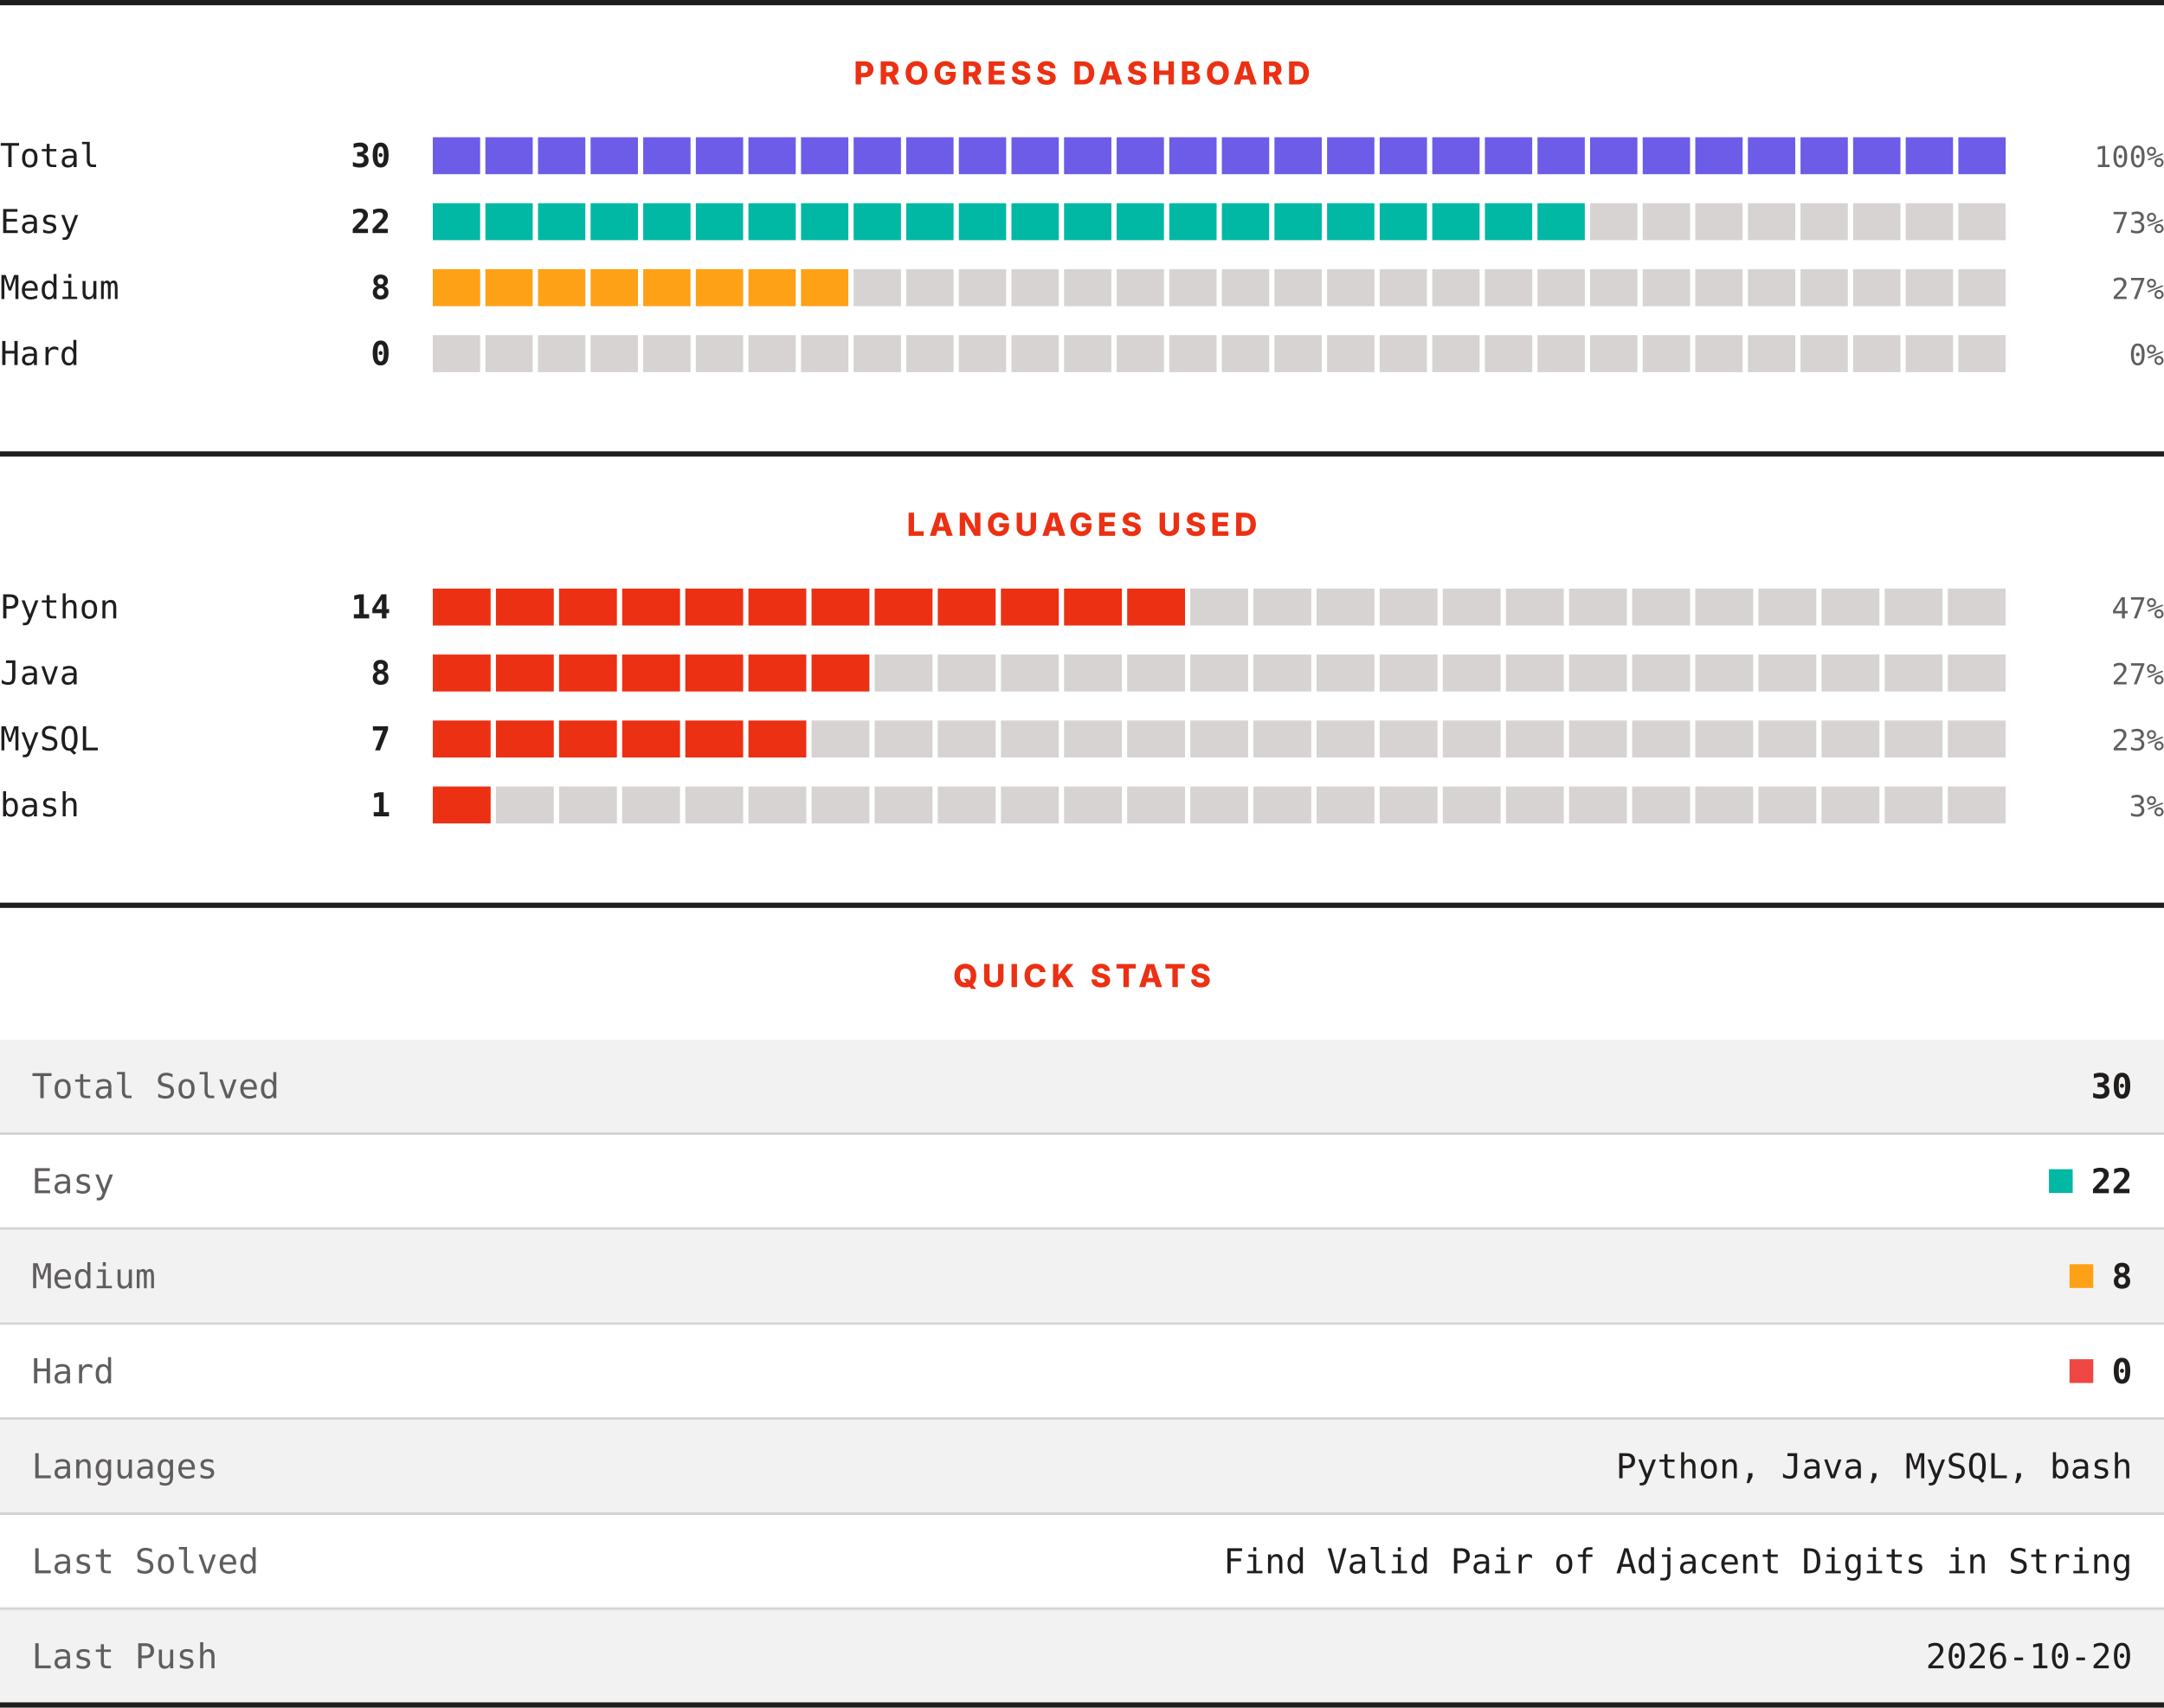
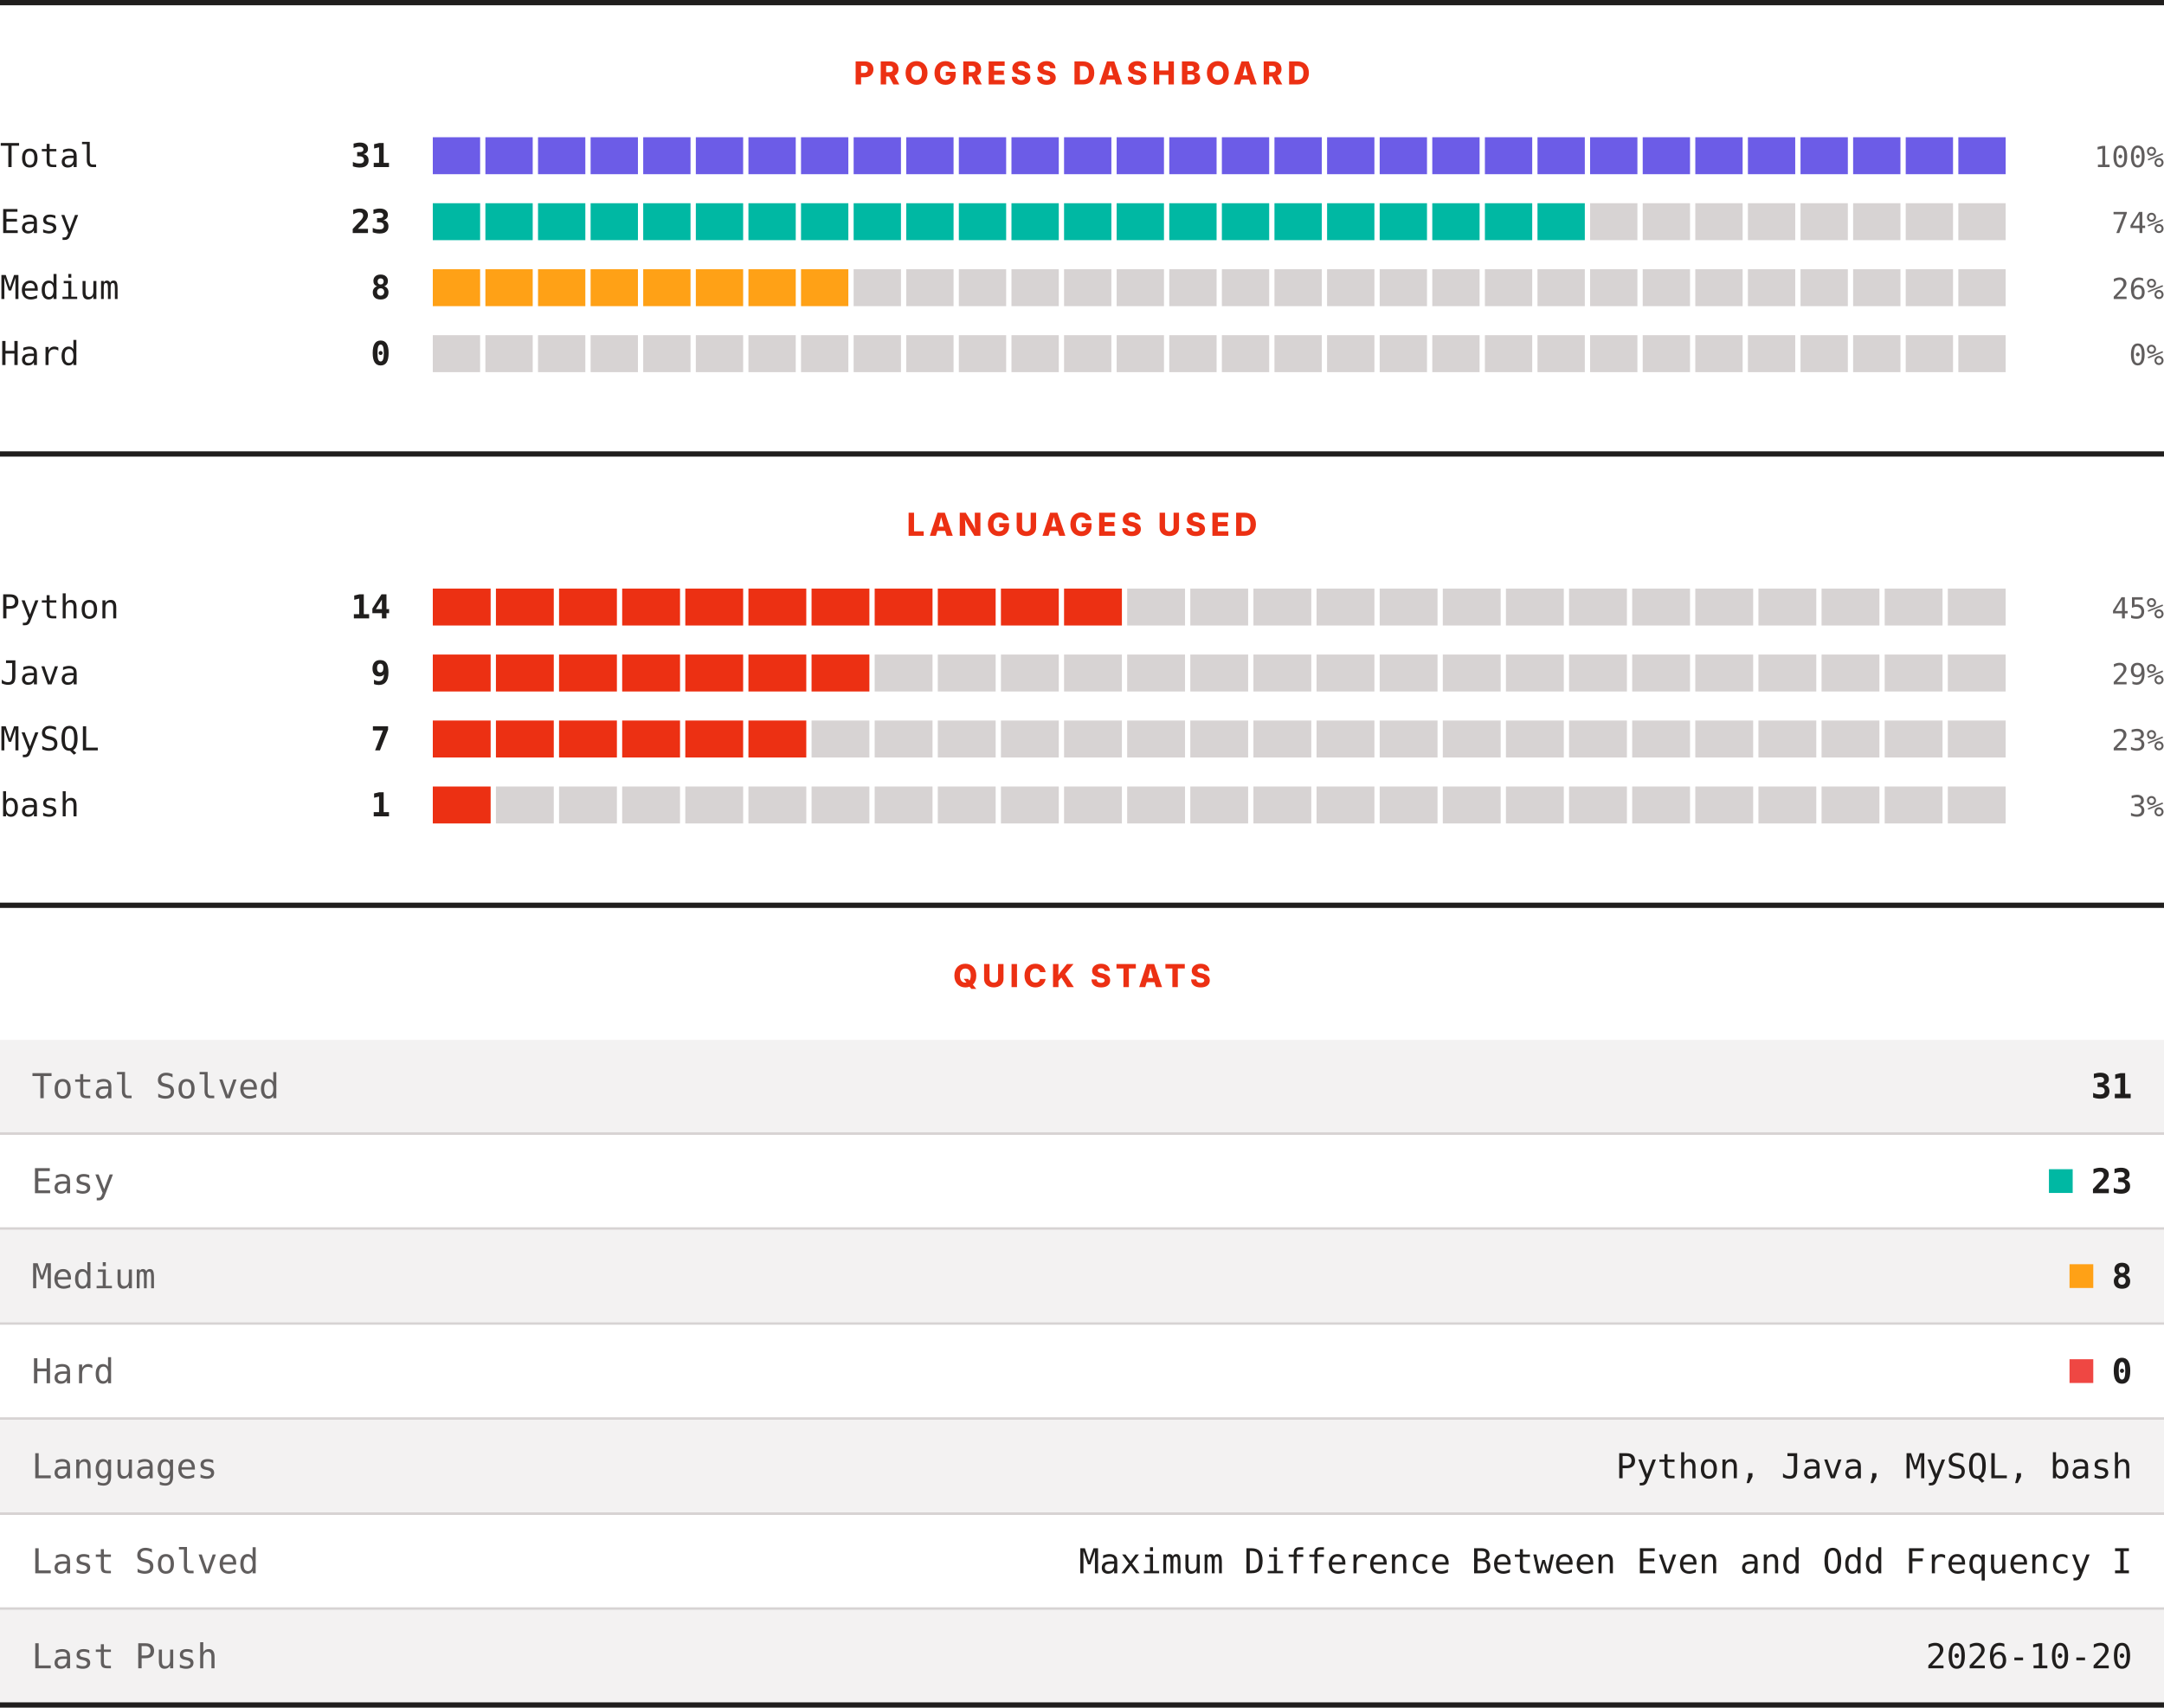
<svg xmlns="http://www.w3.org/2000/svg" width="820" height="647" viewBox="0 0 820 647" role="img" aria-label="LeetCode progress, languages and quick stats">
  <rect width="820" height="647" fill="#ffffff" />
  <rect x="0" y="0" width="820" height="2" fill="#201e1d" />
  <text x="410" y="32" text-anchor="middle" font-family="Archivo, system-ui, -apple-system, Segoe UI, sans-serif" font-size="12" font-weight="800" letter-spacing="1.68" fill="#ec3013">PROGRESS DASHBOARD</text>
  <text x="0" y="63.3" font-family="ui-monospace, SFMono-Regular, Menlo, Consolas, monospace" font-size="12.5" fill="#201e1d">Total</text>
-   <text x="148" y="63.3" text-anchor="end" font-family="ui-monospace, SFMono-Regular, Menlo, Consolas, monospace" font-size="12.5" font-weight="700" fill="#201e1d">30</text>
+   <text x="148" y="63.3" text-anchor="end" font-family="ui-monospace, SFMono-Regular, Menlo, Consolas, monospace" font-size="12.5" font-weight="700" fill="#201e1d">31</text>
  <rect x="164.00" y="52" width="17.93" height="14" fill="#6c5ce7" />
  <rect x="183.93" y="52" width="17.93" height="14" fill="#6c5ce7" />
  <rect x="203.87" y="52" width="17.93" height="14" fill="#6c5ce7" />
  <rect x="223.80" y="52" width="17.93" height="14" fill="#6c5ce7" />
  <rect x="243.73" y="52" width="17.93" height="14" fill="#6c5ce7" />
  <rect x="263.67" y="52" width="17.93" height="14" fill="#6c5ce7" />
  <rect x="283.60" y="52" width="17.93" height="14" fill="#6c5ce7" />
  <rect x="303.53" y="52" width="17.93" height="14" fill="#6c5ce7" />
  <rect x="323.47" y="52" width="17.93" height="14" fill="#6c5ce7" />
  <rect x="343.40" y="52" width="17.93" height="14" fill="#6c5ce7" />
  <rect x="363.33" y="52" width="17.93" height="14" fill="#6c5ce7" />
  <rect x="383.27" y="52" width="17.93" height="14" fill="#6c5ce7" />
  <rect x="403.20" y="52" width="17.93" height="14" fill="#6c5ce7" />
  <rect x="423.13" y="52" width="17.93" height="14" fill="#6c5ce7" />
  <rect x="443.07" y="52" width="17.93" height="14" fill="#6c5ce7" />
  <rect x="463.00" y="52" width="17.93" height="14" fill="#6c5ce7" />
  <rect x="482.93" y="52" width="17.93" height="14" fill="#6c5ce7" />
  <rect x="502.87" y="52" width="17.93" height="14" fill="#6c5ce7" />
  <rect x="522.80" y="52" width="17.93" height="14" fill="#6c5ce7" />
  <rect x="542.73" y="52" width="17.93" height="14" fill="#6c5ce7" />
  <rect x="562.67" y="52" width="17.93" height="14" fill="#6c5ce7" />
  <rect x="582.60" y="52" width="17.93" height="14" fill="#6c5ce7" />
  <rect x="602.53" y="52" width="17.93" height="14" fill="#6c5ce7" />
  <rect x="622.47" y="52" width="17.93" height="14" fill="#6c5ce7" />
  <rect x="642.40" y="52" width="17.93" height="14" fill="#6c5ce7" />
  <rect x="662.33" y="52" width="17.93" height="14" fill="#6c5ce7" />
  <rect x="682.27" y="52" width="17.93" height="14" fill="#6c5ce7" />
  <rect x="702.20" y="52" width="17.93" height="14" fill="#6c5ce7" />
  <rect x="722.13" y="52" width="17.93" height="14" fill="#6c5ce7" />
  <rect x="742.07" y="52" width="17.93" height="14" fill="#6c5ce7" />
  <text x="820" y="63.3" text-anchor="end" font-family="ui-monospace, SFMono-Regular, Menlo, Consolas, monospace" font-size="11" fill="#605d5d">100%</text>
  <text x="0" y="88.3" font-family="ui-monospace, SFMono-Regular, Menlo, Consolas, monospace" font-size="12.5" fill="#201e1d">Easy</text>
-   <text x="148" y="88.3" text-anchor="end" font-family="ui-monospace, SFMono-Regular, Menlo, Consolas, monospace" font-size="12.5" font-weight="700" fill="#201e1d">22</text>
+   <text x="148" y="88.3" text-anchor="end" font-family="ui-monospace, SFMono-Regular, Menlo, Consolas, monospace" font-size="12.5" font-weight="700" fill="#201e1d">23</text>
  <rect x="164.00" y="77" width="17.93" height="14" fill="#00b8a3" />
  <rect x="183.93" y="77" width="17.93" height="14" fill="#00b8a3" />
  <rect x="203.87" y="77" width="17.93" height="14" fill="#00b8a3" />
  <rect x="223.80" y="77" width="17.93" height="14" fill="#00b8a3" />
  <rect x="243.73" y="77" width="17.93" height="14" fill="#00b8a3" />
  <rect x="263.67" y="77" width="17.93" height="14" fill="#00b8a3" />
  <rect x="283.60" y="77" width="17.93" height="14" fill="#00b8a3" />
  <rect x="303.53" y="77" width="17.93" height="14" fill="#00b8a3" />
  <rect x="323.47" y="77" width="17.93" height="14" fill="#00b8a3" />
  <rect x="343.40" y="77" width="17.93" height="14" fill="#00b8a3" />
  <rect x="363.33" y="77" width="17.93" height="14" fill="#00b8a3" />
  <rect x="383.27" y="77" width="17.93" height="14" fill="#00b8a3" />
  <rect x="403.20" y="77" width="17.93" height="14" fill="#00b8a3" />
  <rect x="423.13" y="77" width="17.93" height="14" fill="#00b8a3" />
  <rect x="443.07" y="77" width="17.93" height="14" fill="#00b8a3" />
  <rect x="463.00" y="77" width="17.93" height="14" fill="#00b8a3" />
  <rect x="482.93" y="77" width="17.93" height="14" fill="#00b8a3" />
  <rect x="502.87" y="77" width="17.93" height="14" fill="#00b8a3" />
  <rect x="522.80" y="77" width="17.93" height="14" fill="#00b8a3" />
  <rect x="542.73" y="77" width="17.93" height="14" fill="#00b8a3" />
  <rect x="562.67" y="77" width="17.93" height="14" fill="#00b8a3" />
  <rect x="582.60" y="77" width="17.93" height="14" fill="#00b8a3" />
  <rect x="602.53" y="77" width="17.93" height="14" fill="#d7d3d3" />
  <rect x="622.47" y="77" width="17.93" height="14" fill="#d7d3d3" />
  <rect x="642.40" y="77" width="17.93" height="14" fill="#d7d3d3" />
  <rect x="662.33" y="77" width="17.93" height="14" fill="#d7d3d3" />
  <rect x="682.27" y="77" width="17.93" height="14" fill="#d7d3d3" />
  <rect x="702.20" y="77" width="17.93" height="14" fill="#d7d3d3" />
  <rect x="722.13" y="77" width="17.93" height="14" fill="#d7d3d3" />
  <rect x="742.07" y="77" width="17.93" height="14" fill="#d7d3d3" />
-   <text x="820" y="88.3" text-anchor="end" font-family="ui-monospace, SFMono-Regular, Menlo, Consolas, monospace" font-size="11" fill="#605d5d">73%</text>
+   <text x="820" y="88.3" text-anchor="end" font-family="ui-monospace, SFMono-Regular, Menlo, Consolas, monospace" font-size="11" fill="#605d5d">74%</text>
  <text x="0" y="113.3" font-family="ui-monospace, SFMono-Regular, Menlo, Consolas, monospace" font-size="12.5" fill="#201e1d">Medium</text>
  <text x="148" y="113.3" text-anchor="end" font-family="ui-monospace, SFMono-Regular, Menlo, Consolas, monospace" font-size="12.5" font-weight="700" fill="#201e1d">8</text>
  <rect x="164.00" y="102" width="17.93" height="14" fill="#ffa116" />
  <rect x="183.93" y="102" width="17.93" height="14" fill="#ffa116" />
  <rect x="203.87" y="102" width="17.93" height="14" fill="#ffa116" />
  <rect x="223.80" y="102" width="17.93" height="14" fill="#ffa116" />
  <rect x="243.73" y="102" width="17.93" height="14" fill="#ffa116" />
  <rect x="263.67" y="102" width="17.93" height="14" fill="#ffa116" />
  <rect x="283.60" y="102" width="17.93" height="14" fill="#ffa116" />
  <rect x="303.53" y="102" width="17.93" height="14" fill="#ffa116" />
  <rect x="323.47" y="102" width="17.93" height="14" fill="#d7d3d3" />
  <rect x="343.40" y="102" width="17.93" height="14" fill="#d7d3d3" />
  <rect x="363.33" y="102" width="17.93" height="14" fill="#d7d3d3" />
  <rect x="383.27" y="102" width="17.93" height="14" fill="#d7d3d3" />
  <rect x="403.20" y="102" width="17.93" height="14" fill="#d7d3d3" />
  <rect x="423.13" y="102" width="17.93" height="14" fill="#d7d3d3" />
  <rect x="443.07" y="102" width="17.93" height="14" fill="#d7d3d3" />
  <rect x="463.00" y="102" width="17.93" height="14" fill="#d7d3d3" />
  <rect x="482.93" y="102" width="17.93" height="14" fill="#d7d3d3" />
  <rect x="502.87" y="102" width="17.93" height="14" fill="#d7d3d3" />
  <rect x="522.80" y="102" width="17.93" height="14" fill="#d7d3d3" />
  <rect x="542.73" y="102" width="17.93" height="14" fill="#d7d3d3" />
  <rect x="562.67" y="102" width="17.93" height="14" fill="#d7d3d3" />
  <rect x="582.60" y="102" width="17.93" height="14" fill="#d7d3d3" />
  <rect x="602.53" y="102" width="17.93" height="14" fill="#d7d3d3" />
  <rect x="622.47" y="102" width="17.93" height="14" fill="#d7d3d3" />
  <rect x="642.40" y="102" width="17.93" height="14" fill="#d7d3d3" />
  <rect x="662.33" y="102" width="17.93" height="14" fill="#d7d3d3" />
  <rect x="682.27" y="102" width="17.93" height="14" fill="#d7d3d3" />
  <rect x="702.20" y="102" width="17.93" height="14" fill="#d7d3d3" />
  <rect x="722.13" y="102" width="17.93" height="14" fill="#d7d3d3" />
  <rect x="742.07" y="102" width="17.93" height="14" fill="#d7d3d3" />
-   <text x="820" y="113.3" text-anchor="end" font-family="ui-monospace, SFMono-Regular, Menlo, Consolas, monospace" font-size="11" fill="#605d5d">27%</text>
+   <text x="820" y="113.3" text-anchor="end" font-family="ui-monospace, SFMono-Regular, Menlo, Consolas, monospace" font-size="11" fill="#605d5d">26%</text>
  <text x="0" y="138.3" font-family="ui-monospace, SFMono-Regular, Menlo, Consolas, monospace" font-size="12.5" fill="#201e1d">Hard</text>
  <text x="148" y="138.3" text-anchor="end" font-family="ui-monospace, SFMono-Regular, Menlo, Consolas, monospace" font-size="12.5" font-weight="700" fill="#201e1d">0</text>
  <rect x="164.00" y="127" width="17.93" height="14" fill="#d7d3d3" />
  <rect x="183.93" y="127" width="17.93" height="14" fill="#d7d3d3" />
  <rect x="203.87" y="127" width="17.93" height="14" fill="#d7d3d3" />
  <rect x="223.80" y="127" width="17.93" height="14" fill="#d7d3d3" />
  <rect x="243.73" y="127" width="17.93" height="14" fill="#d7d3d3" />
  <rect x="263.67" y="127" width="17.93" height="14" fill="#d7d3d3" />
  <rect x="283.60" y="127" width="17.93" height="14" fill="#d7d3d3" />
  <rect x="303.53" y="127" width="17.93" height="14" fill="#d7d3d3" />
  <rect x="323.47" y="127" width="17.93" height="14" fill="#d7d3d3" />
  <rect x="343.40" y="127" width="17.93" height="14" fill="#d7d3d3" />
  <rect x="363.33" y="127" width="17.93" height="14" fill="#d7d3d3" />
  <rect x="383.27" y="127" width="17.93" height="14" fill="#d7d3d3" />
  <rect x="403.20" y="127" width="17.93" height="14" fill="#d7d3d3" />
  <rect x="423.13" y="127" width="17.93" height="14" fill="#d7d3d3" />
  <rect x="443.07" y="127" width="17.93" height="14" fill="#d7d3d3" />
  <rect x="463.00" y="127" width="17.93" height="14" fill="#d7d3d3" />
  <rect x="482.93" y="127" width="17.93" height="14" fill="#d7d3d3" />
  <rect x="502.87" y="127" width="17.93" height="14" fill="#d7d3d3" />
  <rect x="522.80" y="127" width="17.93" height="14" fill="#d7d3d3" />
  <rect x="542.73" y="127" width="17.93" height="14" fill="#d7d3d3" />
  <rect x="562.67" y="127" width="17.93" height="14" fill="#d7d3d3" />
  <rect x="582.60" y="127" width="17.93" height="14" fill="#d7d3d3" />
  <rect x="602.53" y="127" width="17.93" height="14" fill="#d7d3d3" />
  <rect x="622.47" y="127" width="17.93" height="14" fill="#d7d3d3" />
  <rect x="642.40" y="127" width="17.93" height="14" fill="#d7d3d3" />
  <rect x="662.33" y="127" width="17.93" height="14" fill="#d7d3d3" />
  <rect x="682.27" y="127" width="17.93" height="14" fill="#d7d3d3" />
  <rect x="702.20" y="127" width="17.93" height="14" fill="#d7d3d3" />
  <rect x="722.13" y="127" width="17.93" height="14" fill="#d7d3d3" />
  <rect x="742.07" y="127" width="17.93" height="14" fill="#d7d3d3" />
  <text x="820" y="138.3" text-anchor="end" font-family="ui-monospace, SFMono-Regular, Menlo, Consolas, monospace" font-size="11" fill="#605d5d">0%</text>
  <rect x="0" y="171" width="820" height="2" fill="#201e1d" />
  <text x="410" y="203" text-anchor="middle" font-family="Archivo, system-ui, -apple-system, Segoe UI, sans-serif" font-size="12" font-weight="800" letter-spacing="1.68" fill="#ec3013">LANGUAGES USED</text>
  <text x="0" y="234.3" font-family="ui-monospace, SFMono-Regular, Menlo, Consolas, monospace" font-size="12.5" fill="#201e1d">Python</text>
  <text x="148" y="234.3" text-anchor="end" font-family="ui-monospace, SFMono-Regular, Menlo, Consolas, monospace" font-size="12.5" font-weight="700" fill="#201e1d">14</text>
  <rect x="164.00" y="223" width="21.92" height="14" fill="#ec3013" />
  <rect x="187.92" y="223" width="21.92" height="14" fill="#ec3013" />
  <rect x="211.84" y="223" width="21.92" height="14" fill="#ec3013" />
  <rect x="235.76" y="223" width="21.92" height="14" fill="#ec3013" />
  <rect x="259.68" y="223" width="21.92" height="14" fill="#ec3013" />
  <rect x="283.60" y="223" width="21.92" height="14" fill="#ec3013" />
  <rect x="307.52" y="223" width="21.92" height="14" fill="#ec3013" />
  <rect x="331.44" y="223" width="21.92" height="14" fill="#ec3013" />
  <rect x="355.36" y="223" width="21.92" height="14" fill="#ec3013" />
  <rect x="379.28" y="223" width="21.92" height="14" fill="#ec3013" />
  <rect x="403.20" y="223" width="21.92" height="14" fill="#ec3013" />
-   <rect x="427.12" y="223" width="21.92" height="14" fill="#ec3013" />
+   <rect x="427.12" y="223" width="21.92" height="14" fill="#d7d3d3" />
  <rect x="451.04" y="223" width="21.92" height="14" fill="#d7d3d3" />
  <rect x="474.96" y="223" width="21.92" height="14" fill="#d7d3d3" />
  <rect x="498.88" y="223" width="21.92" height="14" fill="#d7d3d3" />
  <rect x="522.80" y="223" width="21.92" height="14" fill="#d7d3d3" />
  <rect x="546.72" y="223" width="21.92" height="14" fill="#d7d3d3" />
  <rect x="570.64" y="223" width="21.92" height="14" fill="#d7d3d3" />
  <rect x="594.56" y="223" width="21.92" height="14" fill="#d7d3d3" />
  <rect x="618.48" y="223" width="21.92" height="14" fill="#d7d3d3" />
  <rect x="642.40" y="223" width="21.92" height="14" fill="#d7d3d3" />
  <rect x="666.32" y="223" width="21.92" height="14" fill="#d7d3d3" />
  <rect x="690.24" y="223" width="21.92" height="14" fill="#d7d3d3" />
  <rect x="714.16" y="223" width="21.92" height="14" fill="#d7d3d3" />
  <rect x="738.08" y="223" width="21.92" height="14" fill="#d7d3d3" />
-   <text x="820" y="234.3" text-anchor="end" font-family="ui-monospace, SFMono-Regular, Menlo, Consolas, monospace" font-size="11" fill="#605d5d">47%</text>
+   <text x="820" y="234.3" text-anchor="end" font-family="ui-monospace, SFMono-Regular, Menlo, Consolas, monospace" font-size="11" fill="#605d5d">45%</text>
  <text x="0" y="259.3" font-family="ui-monospace, SFMono-Regular, Menlo, Consolas, monospace" font-size="12.5" fill="#201e1d">Java</text>
-   <text x="148" y="259.3" text-anchor="end" font-family="ui-monospace, SFMono-Regular, Menlo, Consolas, monospace" font-size="12.5" font-weight="700" fill="#201e1d">8</text>
+   <text x="148" y="259.3" text-anchor="end" font-family="ui-monospace, SFMono-Regular, Menlo, Consolas, monospace" font-size="12.5" font-weight="700" fill="#201e1d">9</text>
  <rect x="164.00" y="248" width="21.92" height="14" fill="#ec3013" />
  <rect x="187.92" y="248" width="21.92" height="14" fill="#ec3013" />
  <rect x="211.84" y="248" width="21.92" height="14" fill="#ec3013" />
  <rect x="235.76" y="248" width="21.92" height="14" fill="#ec3013" />
  <rect x="259.68" y="248" width="21.92" height="14" fill="#ec3013" />
  <rect x="283.60" y="248" width="21.92" height="14" fill="#ec3013" />
  <rect x="307.52" y="248" width="21.92" height="14" fill="#ec3013" />
  <rect x="331.44" y="248" width="21.92" height="14" fill="#d7d3d3" />
  <rect x="355.36" y="248" width="21.92" height="14" fill="#d7d3d3" />
  <rect x="379.28" y="248" width="21.92" height="14" fill="#d7d3d3" />
  <rect x="403.20" y="248" width="21.92" height="14" fill="#d7d3d3" />
  <rect x="427.12" y="248" width="21.92" height="14" fill="#d7d3d3" />
  <rect x="451.04" y="248" width="21.92" height="14" fill="#d7d3d3" />
  <rect x="474.96" y="248" width="21.92" height="14" fill="#d7d3d3" />
  <rect x="498.88" y="248" width="21.92" height="14" fill="#d7d3d3" />
  <rect x="522.80" y="248" width="21.92" height="14" fill="#d7d3d3" />
  <rect x="546.72" y="248" width="21.92" height="14" fill="#d7d3d3" />
  <rect x="570.64" y="248" width="21.92" height="14" fill="#d7d3d3" />
  <rect x="594.56" y="248" width="21.92" height="14" fill="#d7d3d3" />
  <rect x="618.48" y="248" width="21.92" height="14" fill="#d7d3d3" />
  <rect x="642.40" y="248" width="21.92" height="14" fill="#d7d3d3" />
  <rect x="666.32" y="248" width="21.92" height="14" fill="#d7d3d3" />
  <rect x="690.24" y="248" width="21.92" height="14" fill="#d7d3d3" />
  <rect x="714.16" y="248" width="21.92" height="14" fill="#d7d3d3" />
  <rect x="738.08" y="248" width="21.92" height="14" fill="#d7d3d3" />
-   <text x="820" y="259.3" text-anchor="end" font-family="ui-monospace, SFMono-Regular, Menlo, Consolas, monospace" font-size="11" fill="#605d5d">27%</text>
+   <text x="820" y="259.3" text-anchor="end" font-family="ui-monospace, SFMono-Regular, Menlo, Consolas, monospace" font-size="11" fill="#605d5d">29%</text>
  <text x="0" y="284.3" font-family="ui-monospace, SFMono-Regular, Menlo, Consolas, monospace" font-size="12.5" fill="#201e1d">MySQL</text>
  <text x="148" y="284.3" text-anchor="end" font-family="ui-monospace, SFMono-Regular, Menlo, Consolas, monospace" font-size="12.5" font-weight="700" fill="#201e1d">7</text>
  <rect x="164.00" y="273" width="21.92" height="14" fill="#ec3013" />
  <rect x="187.92" y="273" width="21.92" height="14" fill="#ec3013" />
  <rect x="211.84" y="273" width="21.92" height="14" fill="#ec3013" />
  <rect x="235.76" y="273" width="21.92" height="14" fill="#ec3013" />
  <rect x="259.68" y="273" width="21.92" height="14" fill="#ec3013" />
  <rect x="283.60" y="273" width="21.92" height="14" fill="#ec3013" />
  <rect x="307.52" y="273" width="21.92" height="14" fill="#d7d3d3" />
  <rect x="331.44" y="273" width="21.92" height="14" fill="#d7d3d3" />
  <rect x="355.36" y="273" width="21.92" height="14" fill="#d7d3d3" />
  <rect x="379.28" y="273" width="21.92" height="14" fill="#d7d3d3" />
  <rect x="403.20" y="273" width="21.92" height="14" fill="#d7d3d3" />
  <rect x="427.12" y="273" width="21.92" height="14" fill="#d7d3d3" />
  <rect x="451.04" y="273" width="21.92" height="14" fill="#d7d3d3" />
  <rect x="474.96" y="273" width="21.92" height="14" fill="#d7d3d3" />
  <rect x="498.88" y="273" width="21.92" height="14" fill="#d7d3d3" />
  <rect x="522.80" y="273" width="21.92" height="14" fill="#d7d3d3" />
  <rect x="546.72" y="273" width="21.92" height="14" fill="#d7d3d3" />
  <rect x="570.64" y="273" width="21.92" height="14" fill="#d7d3d3" />
  <rect x="594.56" y="273" width="21.92" height="14" fill="#d7d3d3" />
  <rect x="618.48" y="273" width="21.92" height="14" fill="#d7d3d3" />
  <rect x="642.40" y="273" width="21.92" height="14" fill="#d7d3d3" />
  <rect x="666.32" y="273" width="21.92" height="14" fill="#d7d3d3" />
  <rect x="690.24" y="273" width="21.92" height="14" fill="#d7d3d3" />
  <rect x="714.16" y="273" width="21.92" height="14" fill="#d7d3d3" />
  <rect x="738.08" y="273" width="21.92" height="14" fill="#d7d3d3" />
  <text x="820" y="284.3" text-anchor="end" font-family="ui-monospace, SFMono-Regular, Menlo, Consolas, monospace" font-size="11" fill="#605d5d">23%</text>
  <text x="0" y="309.3" font-family="ui-monospace, SFMono-Regular, Menlo, Consolas, monospace" font-size="12.5" fill="#201e1d">bash</text>
  <text x="148" y="309.3" text-anchor="end" font-family="ui-monospace, SFMono-Regular, Menlo, Consolas, monospace" font-size="12.5" font-weight="700" fill="#201e1d">1</text>
  <rect x="164.00" y="298" width="21.92" height="14" fill="#ec3013" />
  <rect x="187.92" y="298" width="21.92" height="14" fill="#d7d3d3" />
  <rect x="211.84" y="298" width="21.92" height="14" fill="#d7d3d3" />
  <rect x="235.76" y="298" width="21.92" height="14" fill="#d7d3d3" />
  <rect x="259.68" y="298" width="21.92" height="14" fill="#d7d3d3" />
  <rect x="283.60" y="298" width="21.92" height="14" fill="#d7d3d3" />
  <rect x="307.52" y="298" width="21.92" height="14" fill="#d7d3d3" />
  <rect x="331.44" y="298" width="21.92" height="14" fill="#d7d3d3" />
  <rect x="355.36" y="298" width="21.92" height="14" fill="#d7d3d3" />
  <rect x="379.28" y="298" width="21.92" height="14" fill="#d7d3d3" />
  <rect x="403.20" y="298" width="21.92" height="14" fill="#d7d3d3" />
  <rect x="427.12" y="298" width="21.92" height="14" fill="#d7d3d3" />
  <rect x="451.04" y="298" width="21.92" height="14" fill="#d7d3d3" />
  <rect x="474.96" y="298" width="21.92" height="14" fill="#d7d3d3" />
  <rect x="498.88" y="298" width="21.92" height="14" fill="#d7d3d3" />
  <rect x="522.80" y="298" width="21.92" height="14" fill="#d7d3d3" />
  <rect x="546.72" y="298" width="21.92" height="14" fill="#d7d3d3" />
  <rect x="570.64" y="298" width="21.92" height="14" fill="#d7d3d3" />
  <rect x="594.56" y="298" width="21.92" height="14" fill="#d7d3d3" />
  <rect x="618.48" y="298" width="21.92" height="14" fill="#d7d3d3" />
  <rect x="642.40" y="298" width="21.92" height="14" fill="#d7d3d3" />
  <rect x="666.32" y="298" width="21.92" height="14" fill="#d7d3d3" />
  <rect x="690.24" y="298" width="21.92" height="14" fill="#d7d3d3" />
  <rect x="714.16" y="298" width="21.92" height="14" fill="#d7d3d3" />
  <rect x="738.08" y="298" width="21.92" height="14" fill="#d7d3d3" />
  <text x="820" y="309.3" text-anchor="end" font-family="ui-monospace, SFMono-Regular, Menlo, Consolas, monospace" font-size="11" fill="#605d5d">3%</text>
  <rect x="0" y="342" width="820" height="2" fill="#201e1d" />
  <text x="410" y="374" text-anchor="middle" font-family="Archivo, system-ui, -apple-system, Segoe UI, sans-serif" font-size="12" font-weight="800" letter-spacing="1.68" fill="#ec3013">QUICK STATS</text>
  <rect x="0" y="394" width="820" height="35" fill="#f3f2f2" />
  <text x="12" y="416.1" font-family="ui-monospace, SFMono-Regular, Menlo, Consolas, monospace" font-size="13" fill="#605d5d">Total Solved</text>
-   <text x="808" y="416.1" text-anchor="end" font-family="ui-monospace, SFMono-Regular, Menlo, Consolas, monospace" font-size="13" font-weight="700" fill="#201e1d">30</text>
+   <text x="808" y="416.1" text-anchor="end" font-family="ui-monospace, SFMono-Regular, Menlo, Consolas, monospace" font-size="13" font-weight="700" fill="#201e1d">31</text>
  <rect x="0" y="429" width="820" height="1" fill="#d7d3d3" />
  <rect x="0" y="430" width="820" height="35" fill="#ffffff" />
  <text x="12" y="452.1" font-family="ui-monospace, SFMono-Regular, Menlo, Consolas, monospace" font-size="13" fill="#605d5d">Easy</text>
  <rect x="776.4" y="443" width="9" height="9" fill="#00b8a3" />
-   <text x="808" y="452.1" text-anchor="end" font-family="ui-monospace, SFMono-Regular, Menlo, Consolas, monospace" font-size="13" font-weight="700" fill="#201e1d">22</text>
+   <text x="808" y="452.1" text-anchor="end" font-family="ui-monospace, SFMono-Regular, Menlo, Consolas, monospace" font-size="13" font-weight="700" fill="#201e1d">23</text>
  <rect x="0" y="465" width="820" height="1" fill="#d7d3d3" />
  <rect x="0" y="466" width="820" height="35" fill="#f3f2f2" />
  <text x="12" y="488.1" font-family="ui-monospace, SFMono-Regular, Menlo, Consolas, monospace" font-size="13" fill="#605d5d">Medium</text>
  <rect x="784.2" y="479" width="9" height="9" fill="#ffa116" />
  <text x="808" y="488.1" text-anchor="end" font-family="ui-monospace, SFMono-Regular, Menlo, Consolas, monospace" font-size="13" font-weight="700" fill="#201e1d">8</text>
  <rect x="0" y="501" width="820" height="1" fill="#d7d3d3" />
  <rect x="0" y="502" width="820" height="35" fill="#ffffff" />
  <text x="12" y="524.1" font-family="ui-monospace, SFMono-Regular, Menlo, Consolas, monospace" font-size="13" fill="#605d5d">Hard</text>
  <rect x="784.2" y="515" width="9" height="9" fill="#ef4743" />
  <text x="808" y="524.1" text-anchor="end" font-family="ui-monospace, SFMono-Regular, Menlo, Consolas, monospace" font-size="13" font-weight="700" fill="#201e1d">0</text>
  <rect x="0" y="537" width="820" height="1" fill="#d7d3d3" />
  <rect x="0" y="538" width="820" height="35" fill="#f3f2f2" />
  <text x="12" y="560.1" font-family="ui-monospace, SFMono-Regular, Menlo, Consolas, monospace" font-size="13" fill="#605d5d">Languages</text>
  <text x="808" y="560.1" text-anchor="end" font-family="ui-monospace, SFMono-Regular, Menlo, Consolas, monospace" font-size="13" fill="#201e1d">Python, Java, MySQL, bash</text>
  <rect x="0" y="573" width="820" height="1" fill="#d7d3d3" />
  <rect x="0" y="574" width="820" height="35" fill="#ffffff" />
  <text x="12" y="596.1" font-family="ui-monospace, SFMono-Regular, Menlo, Consolas, monospace" font-size="13" fill="#605d5d">Last Solved</text>
-   <text x="808" y="596.1" text-anchor="end" font-family="ui-monospace, SFMono-Regular, Menlo, Consolas, monospace" font-size="13" fill="#201e1d">Find Valid Pair of Adjacent Digits in String</text>
+   <text x="808" y="596.1" text-anchor="end" font-family="ui-monospace, SFMono-Regular, Menlo, Consolas, monospace" font-size="13" fill="#201e1d">Maximum Difference Between Even and Odd Frequency I</text>
  <rect x="0" y="609" width="820" height="1" fill="#d7d3d3" />
  <rect x="0" y="610" width="820" height="35" fill="#f3f2f2" />
  <text x="12" y="632.1" font-family="ui-monospace, SFMono-Regular, Menlo, Consolas, monospace" font-size="13" fill="#605d5d">Last Push</text>
  <text x="808" y="632.1" text-anchor="end" font-family="ui-monospace, SFMono-Regular, Menlo, Consolas, monospace" font-size="13" fill="#201e1d">2026-10-20</text>
  <rect x="0" y="645" width="820" height="2" fill="#201e1d" />
</svg>
